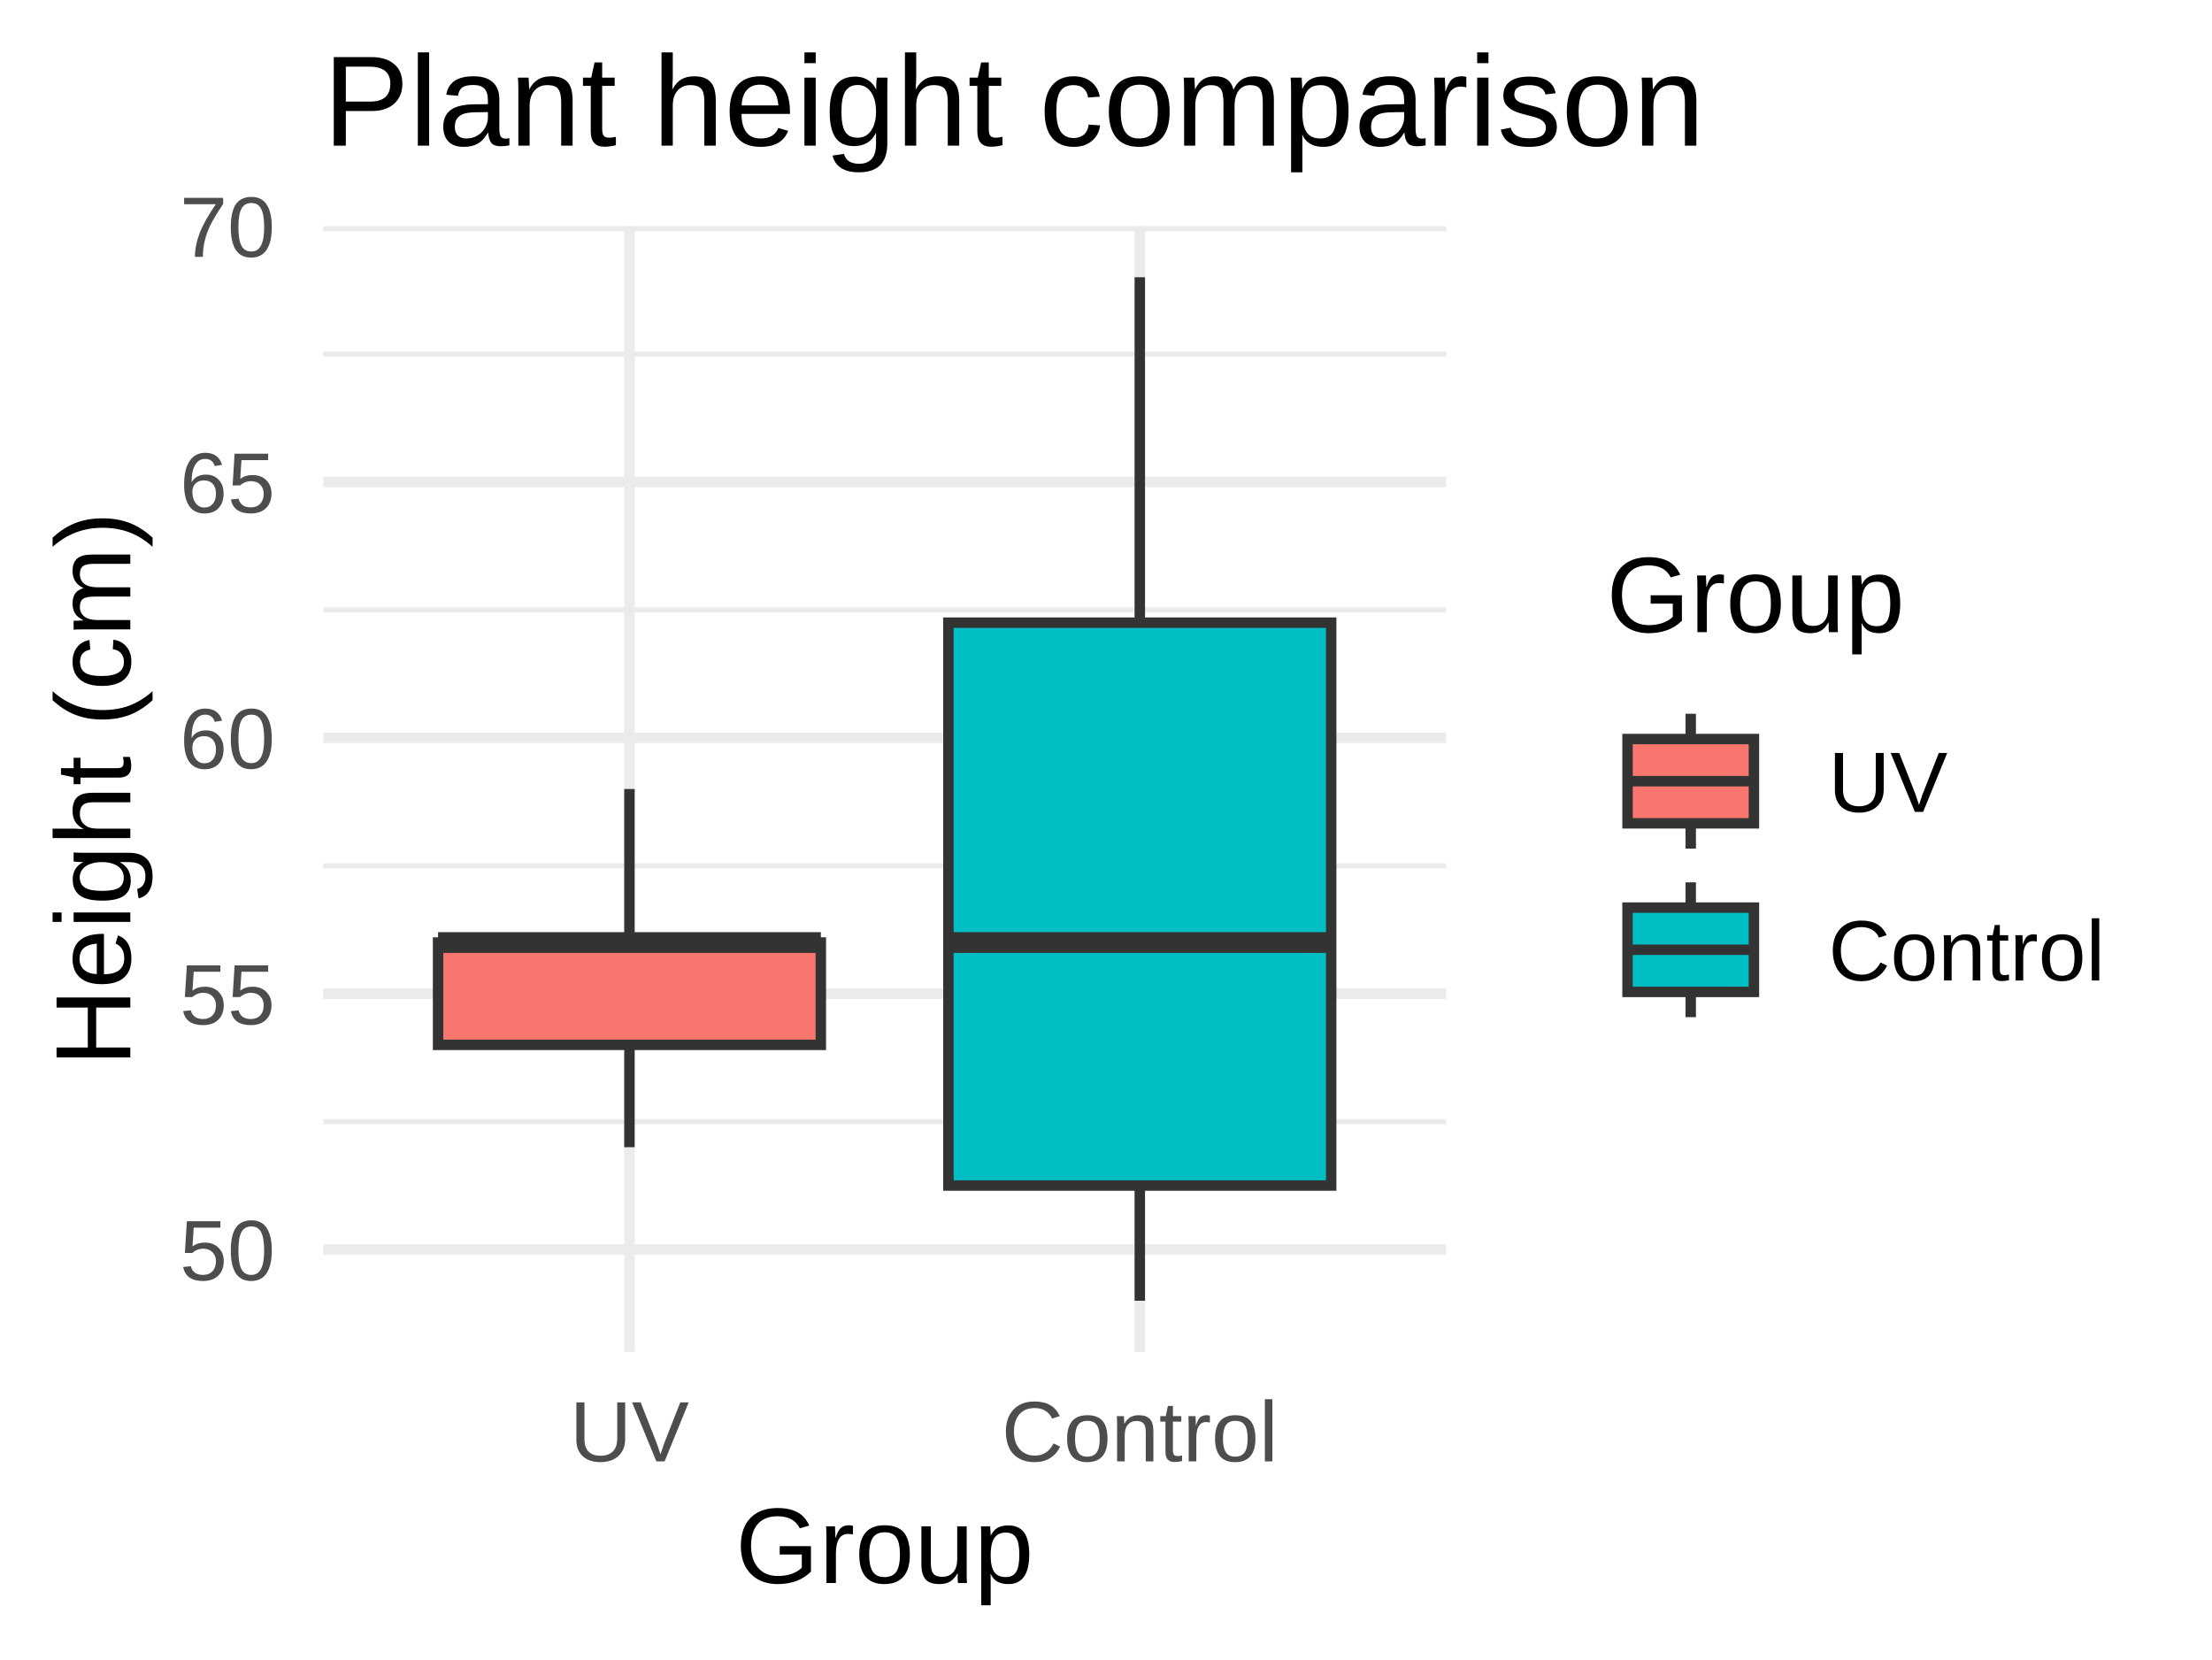
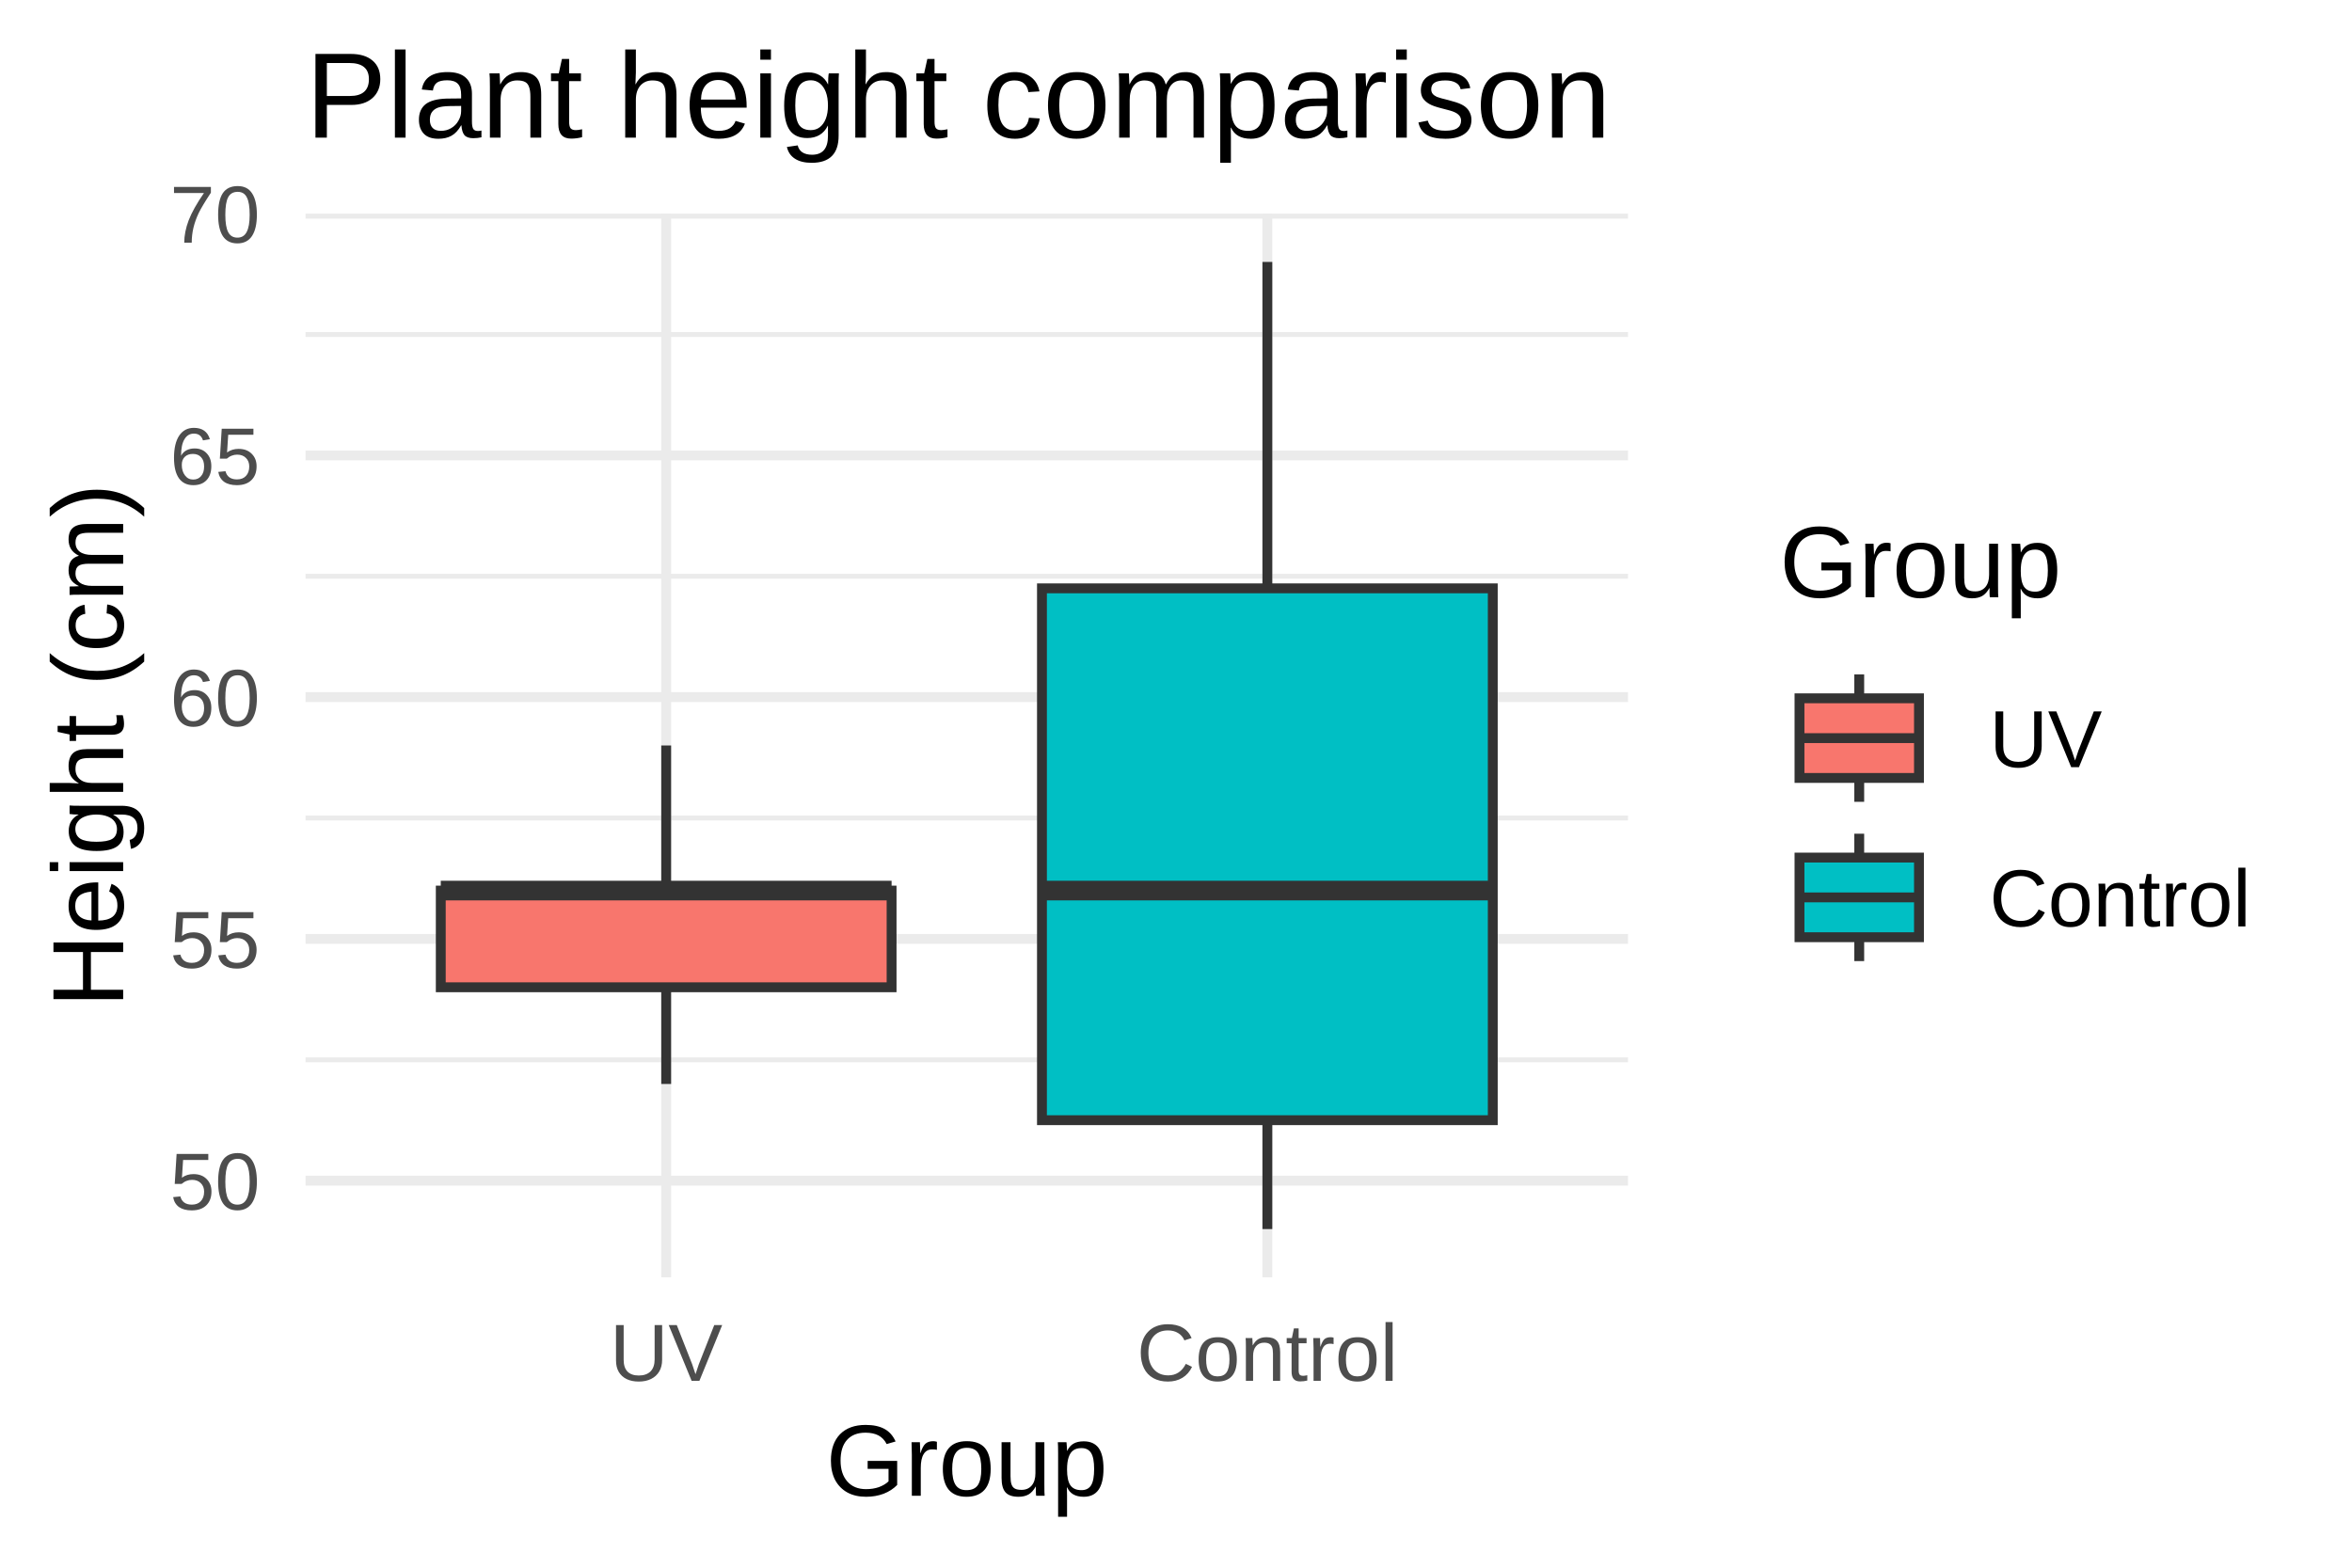
- <svg xmlns="http://www.w3.org/2000/svg" class="svglite" width="226.77pt" height="170.08pt" viewBox="0 0 226.77 170.08">
+ <svg xmlns="http://www.w3.org/2000/svg" class="svglite" width="255.12pt" height="170.08pt" viewBox="0 0 255.12 170.08">
  <defs>
    <style type="text/css">
    .svglite line, .svglite polyline, .svglite polygon, .svglite path, .svglite rect, .svglite circle {
      fill: none;
      stroke: #000000;
      stroke-linecap: round;
      stroke-linejoin: round;
      stroke-miterlimit: 10.00;
    }
    .svglite text {
      white-space: pre;
    }
  </style>
  </defs>
  <rect width="100%" height="100%" style="stroke: none; fill: none;" />
  <defs>
-     <clipPath id="cpMC4wMHwyMjYuNzd8MC4wMHwxNzAuMDg=">
-       <rect x="0.00" y="0.00" width="226.77" height="170.08" />
+     <clipPath id="cpMC4wMHwyNTUuMTJ8MC4wMHwxNzAuMDg=">
+       <rect x="0.00" y="0.00" width="255.12" height="170.08" />
    </clipPath>
  </defs>
-   <g clip-path="url(#cpMC4wMHwyMjYuNzd8MC4wMHwxNzAuMDg=)">
+   <g clip-path="url(#cpMC4wMHwyNTUuMTJ8MC4wMHwxNzAuMDg=)">
</g>
  <defs>
-     <clipPath id="cpMzMuMTR8MTQ4LjI1fDIzLjE4fDEzOC41OA==">
-       <rect x="33.14" y="23.18" width="115.11" height="115.41" />
+     <clipPath id="cpMzMuMTR8MTc2LjU5fDIzLjE4fDEzOC41OA==">
+       <rect x="33.14" y="23.18" width="143.46" height="115.41" />
    </clipPath>
  </defs>
-   <g clip-path="url(#cpMzMuMTR8MTQ4LjI1fDIzLjE4fDEzOC41OA==)">
-     <polyline points="33.14,114.98 148.25,114.98 " style="stroke-width: 0.53; stroke: #EBEBEB; stroke-linecap: butt;" />
-     <polyline points="33.14,88.75 148.25,88.75 " style="stroke-width: 0.53; stroke: #EBEBEB; stroke-linecap: butt;" />
-     <polyline points="33.14,62.52 148.25,62.52 " style="stroke-width: 0.53; stroke: #EBEBEB; stroke-linecap: butt;" />
-     <polyline points="33.14,36.29 148.25,36.29 " style="stroke-width: 0.53; stroke: #EBEBEB; stroke-linecap: butt;" />
-     <polyline points="33.14,128.09 148.25,128.09 " style="stroke-width: 1.07; stroke: #EBEBEB; stroke-linecap: butt;" />
-     <polyline points="33.14,101.86 148.25,101.86 " style="stroke-width: 1.07; stroke: #EBEBEB; stroke-linecap: butt;" />
-     <polyline points="33.14,75.63 148.25,75.63 " style="stroke-width: 1.07; stroke: #EBEBEB; stroke-linecap: butt;" />
-     <polyline points="33.14,49.41 148.25,49.41 " style="stroke-width: 1.07; stroke: #EBEBEB; stroke-linecap: butt;" />
-     <polyline points="33.14,23.18 148.25,23.18 " style="stroke-width: 1.07; stroke: #EBEBEB; stroke-linecap: butt;" />
-     <polyline points="64.53,138.58 64.53,23.18 " style="stroke-width: 1.07; stroke: #EBEBEB; stroke-linecap: butt;" />
-     <polyline points="116.85,138.58 116.85,23.18 " style="stroke-width: 1.07; stroke: #EBEBEB; stroke-linecap: butt;" />
-     <line x1="64.53" y1="96.62" x2="64.53" y2="80.88" style="stroke-width: 1.07; stroke: #333333; stroke-linecap: butt;" />
-     <line x1="64.53" y1="107.11" x2="64.53" y2="117.60" style="stroke-width: 1.07; stroke: #333333; stroke-linecap: butt;" />
-     <polygon points="44.91,96.62 44.91,107.11 84.15,107.11 84.15,96.62 44.91,96.62 " style="stroke-width: 1.07; stroke: #333333; stroke-linecap: butt; stroke-linejoin: miter; fill: #F8766D;" />
-     <line x1="44.91" y1="96.62" x2="84.15" y2="96.62" style="stroke-width: 2.13; stroke: #333333; stroke-linecap: butt; stroke-linejoin: miter;" />
-     <line x1="116.85" y1="63.83" x2="116.85" y2="28.42" style="stroke-width: 1.07; stroke: #333333; stroke-linecap: butt;" />
-     <line x1="116.85" y1="121.53" x2="116.85" y2="133.34" style="stroke-width: 1.07; stroke: #333333; stroke-linecap: butt;" />
-     <polygon points="97.23,63.83 97.23,121.53 136.47,121.53 136.47,63.83 97.23,63.83 " style="stroke-width: 1.07; stroke: #333333; stroke-linecap: butt; stroke-linejoin: miter; fill: #00BFC4;" />
-     <line x1="97.23" y1="96.62" x2="136.47" y2="96.62" style="stroke-width: 2.13; stroke: #333333; stroke-linecap: butt; stroke-linejoin: miter;" />
+   <g clip-path="url(#cpMzMuMTR8MTc2LjU5fDIzLjE4fDEzOC41OA==)">
+     <polyline points="33.14,114.98 176.59,114.98 " style="stroke-width: 0.53; stroke: #EBEBEB; stroke-linecap: butt;" />
+     <polyline points="33.14,88.75 176.59,88.75 " style="stroke-width: 0.53; stroke: #EBEBEB; stroke-linecap: butt;" />
+     <polyline points="33.14,62.52 176.59,62.52 " style="stroke-width: 0.53; stroke: #EBEBEB; stroke-linecap: butt;" />
+     <polyline points="33.14,36.29 176.59,36.29 " style="stroke-width: 0.53; stroke: #EBEBEB; stroke-linecap: butt;" />
+     <polyline points="33.14,128.09 176.59,128.09 " style="stroke-width: 1.07; stroke: #EBEBEB; stroke-linecap: butt;" />
+     <polyline points="33.14,101.86 176.59,101.86 " style="stroke-width: 1.07; stroke: #EBEBEB; stroke-linecap: butt;" />
+     <polyline points="33.14,75.63 176.59,75.63 " style="stroke-width: 1.07; stroke: #EBEBEB; stroke-linecap: butt;" />
+     <polyline points="33.14,49.41 176.59,49.41 " style="stroke-width: 1.07; stroke: #EBEBEB; stroke-linecap: butt;" />
+     <polyline points="33.14,23.18 176.59,23.18 " style="stroke-width: 1.07; stroke: #EBEBEB; stroke-linecap: butt;" />
+     <polyline points="72.26,138.58 72.26,23.18 " style="stroke-width: 1.07; stroke: #EBEBEB; stroke-linecap: butt;" />
+     <polyline points="137.47,138.58 137.47,23.18 " style="stroke-width: 1.07; stroke: #EBEBEB; stroke-linecap: butt;" />
+     <line x1="72.26" y1="96.62" x2="72.26" y2="80.88" style="stroke-width: 1.07; stroke: #333333; stroke-linecap: butt;" />
+     <line x1="72.26" y1="107.11" x2="72.26" y2="117.60" style="stroke-width: 1.07; stroke: #333333; stroke-linecap: butt;" />
+     <polygon points="47.81,96.62 47.81,107.11 96.71,107.11 96.71,96.62 47.81,96.62 " style="stroke-width: 1.07; stroke: #333333; stroke-linecap: butt; stroke-linejoin: miter; fill: #F8766D;" />
+     <line x1="47.81" y1="96.62" x2="96.71" y2="96.62" style="stroke-width: 2.13; stroke: #333333; stroke-linecap: butt; stroke-linejoin: miter;" />
+     <line x1="137.47" y1="63.83" x2="137.47" y2="28.42" style="stroke-width: 1.07; stroke: #333333; stroke-linecap: butt;" />
+     <line x1="137.47" y1="121.53" x2="137.47" y2="133.34" style="stroke-width: 1.07; stroke: #333333; stroke-linecap: butt;" />
+     <polygon points="113.02,63.83 113.02,121.53 161.92,121.53 161.92,63.83 113.02,63.83 " style="stroke-width: 1.07; stroke: #333333; stroke-linecap: butt; stroke-linejoin: miter; fill: #00BFC4;" />
+     <line x1="113.02" y1="96.62" x2="161.92" y2="96.62" style="stroke-width: 2.13; stroke: #333333; stroke-linecap: butt; stroke-linejoin: miter;" />
  </g>
-   <g clip-path="url(#cpMC4wMHwyMjYuNzd8MC4wMHwxNzAuMDg=)">
+   <g clip-path="url(#cpMC4wMHwyNTUuMTJ8MC4wMHwxNzAuMDg=)">
    <text x="28.21" y="131.24" text-anchor="end" style="font-size: 8.80px;fill: #4D4D4D; font-family: &quot;Arial&quot;;" textLength="9.79px" lengthAdjust="spacingAndGlyphs">50</text>
    <text x="28.21" y="105.01" text-anchor="end" style="font-size: 8.80px;fill: #4D4D4D; font-family: &quot;Arial&quot;;" textLength="9.79px" lengthAdjust="spacingAndGlyphs">55</text>
    <text x="28.21" y="78.78" text-anchor="end" style="font-size: 8.80px;fill: #4D4D4D; font-family: &quot;Arial&quot;;" textLength="9.79px" lengthAdjust="spacingAndGlyphs">60</text>
    <text x="28.21" y="52.56" text-anchor="end" style="font-size: 8.80px;fill: #4D4D4D; font-family: &quot;Arial&quot;;" textLength="9.79px" lengthAdjust="spacingAndGlyphs">65</text>
    <text x="28.21" y="26.33" text-anchor="end" style="font-size: 8.80px;fill: #4D4D4D; font-family: &quot;Arial&quot;;" textLength="9.79px" lengthAdjust="spacingAndGlyphs">70</text>
-     <text x="64.53" y="149.81" text-anchor="middle" style="font-size: 8.80px;fill: #4D4D4D; font-family: &quot;Arial&quot;;" textLength="12.22px" lengthAdjust="spacingAndGlyphs">UV</text>
-     <text x="116.85" y="149.81" text-anchor="middle" style="font-size: 8.80px;fill: #4D4D4D; font-family: &quot;Arial&quot;;" textLength="28.37px" lengthAdjust="spacingAndGlyphs">Control</text>
-     <text x="90.69" y="162.28" text-anchor="middle" style="font-size: 11.00px; font-family: &quot;Arial&quot;;" textLength="30.59px" lengthAdjust="spacingAndGlyphs">Group</text>
+     <text x="72.26" y="149.81" text-anchor="middle" style="font-size: 8.80px;fill: #4D4D4D; font-family: &quot;Arial&quot;;" textLength="12.22px" lengthAdjust="spacingAndGlyphs">UV</text>
+     <text x="137.47" y="149.81" text-anchor="middle" style="font-size: 8.80px;fill: #4D4D4D; font-family: &quot;Arial&quot;;" textLength="28.37px" lengthAdjust="spacingAndGlyphs">Control</text>
+     <text x="104.87" y="162.28" text-anchor="middle" style="font-size: 11.00px; font-family: &quot;Arial&quot;;" textLength="30.59px" lengthAdjust="spacingAndGlyphs">Group</text>
    <text transform="translate(13.36,80.88) rotate(-90)" text-anchor="middle" style="font-size: 11.00px; font-family: &quot;Arial&quot;;" textLength="56.86px" lengthAdjust="spacingAndGlyphs">Height (cm)</text>
-     <text x="164.69" y="64.80" style="font-size: 11.00px; font-family: &quot;Arial&quot;;" textLength="30.59px" lengthAdjust="spacingAndGlyphs">Group</text>
-     <polyline points="173.33,86.99 173.33,84.40 " style="stroke-width: 1.07; stroke: #333333; stroke-linecap: butt; stroke-linejoin: miter;" />
-     <polyline points="173.33,75.76 173.33,73.17 " style="stroke-width: 1.07; stroke: #333333; stroke-linecap: butt; stroke-linejoin: miter;" />
-     <rect x="166.85" y="75.76" width="12.96" height="8.64" style="stroke-width: 1.07; stroke: #333333; stroke-linecap: butt; stroke-linejoin: miter; fill: #F8766D;" />
-     <polyline points="166.85,80.08 179.81,80.08 " style="stroke-width: 1.07; stroke: #333333; stroke-linecap: butt; stroke-linejoin: miter;" />
-     <polyline points="173.33,104.27 173.33,101.68 " style="stroke-width: 1.07; stroke: #333333; stroke-linecap: butt; stroke-linejoin: miter;" />
-     <polyline points="173.33,93.04 173.33,90.45 " style="stroke-width: 1.07; stroke: #333333; stroke-linecap: butt; stroke-linejoin: miter;" />
-     <rect x="166.85" y="93.04" width="12.96" height="8.64" style="stroke-width: 1.07; stroke: #333333; stroke-linecap: butt; stroke-linejoin: miter; fill: #00BFC4;" />
-     <polyline points="166.85,97.36 179.81,97.36 " style="stroke-width: 1.07; stroke: #333333; stroke-linecap: butt; stroke-linejoin: miter;" />
-     <text x="187.44" y="83.23" style="font-size: 8.80px; font-family: &quot;Arial&quot;;" textLength="12.22px" lengthAdjust="spacingAndGlyphs">UV</text>
-     <text x="187.44" y="100.51" style="font-size: 8.80px; font-family: &quot;Arial&quot;;" textLength="28.37px" lengthAdjust="spacingAndGlyphs">Control</text>
+     <text x="193.03" y="64.80" style="font-size: 11.00px; font-family: &quot;Arial&quot;;" textLength="30.59px" lengthAdjust="spacingAndGlyphs">Group</text>
+     <polyline points="201.67,86.99 201.67,84.40 " style="stroke-width: 1.07; stroke: #333333; stroke-linecap: butt; stroke-linejoin: miter;" />
+     <polyline points="201.67,75.76 201.67,73.17 " style="stroke-width: 1.07; stroke: #333333; stroke-linecap: butt; stroke-linejoin: miter;" />
+     <rect x="195.19" y="75.76" width="12.96" height="8.64" style="stroke-width: 1.07; stroke: #333333; stroke-linecap: butt; stroke-linejoin: miter; fill: #F8766D;" />
+     <polyline points="195.19,80.08 208.15,80.08 " style="stroke-width: 1.07; stroke: #333333; stroke-linecap: butt; stroke-linejoin: miter;" />
+     <polyline points="201.67,104.27 201.67,101.68 " style="stroke-width: 1.07; stroke: #333333; stroke-linecap: butt; stroke-linejoin: miter;" />
+     <polyline points="201.67,93.04 201.67,90.45 " style="stroke-width: 1.07; stroke: #333333; stroke-linecap: butt; stroke-linejoin: miter;" />
+     <rect x="195.19" y="93.04" width="12.96" height="8.64" style="stroke-width: 1.07; stroke: #333333; stroke-linecap: butt; stroke-linejoin: miter; fill: #00BFC4;" />
+     <polyline points="195.19,97.36 208.15,97.36 " style="stroke-width: 1.07; stroke: #333333; stroke-linecap: butt; stroke-linejoin: miter;" />
+     <text x="215.79" y="83.23" style="font-size: 8.80px; font-family: &quot;Arial&quot;;" textLength="12.22px" lengthAdjust="spacingAndGlyphs">UV</text>
+     <text x="215.79" y="100.51" style="font-size: 8.80px; font-family: &quot;Arial&quot;;" textLength="28.37px" lengthAdjust="spacingAndGlyphs">Control</text>
    <text x="33.14" y="14.93" style="font-size: 13.20px; font-family: &quot;Arial&quot;;" textLength="141.52px" lengthAdjust="spacingAndGlyphs">Plant height comparison</text>
  </g>
</svg>
